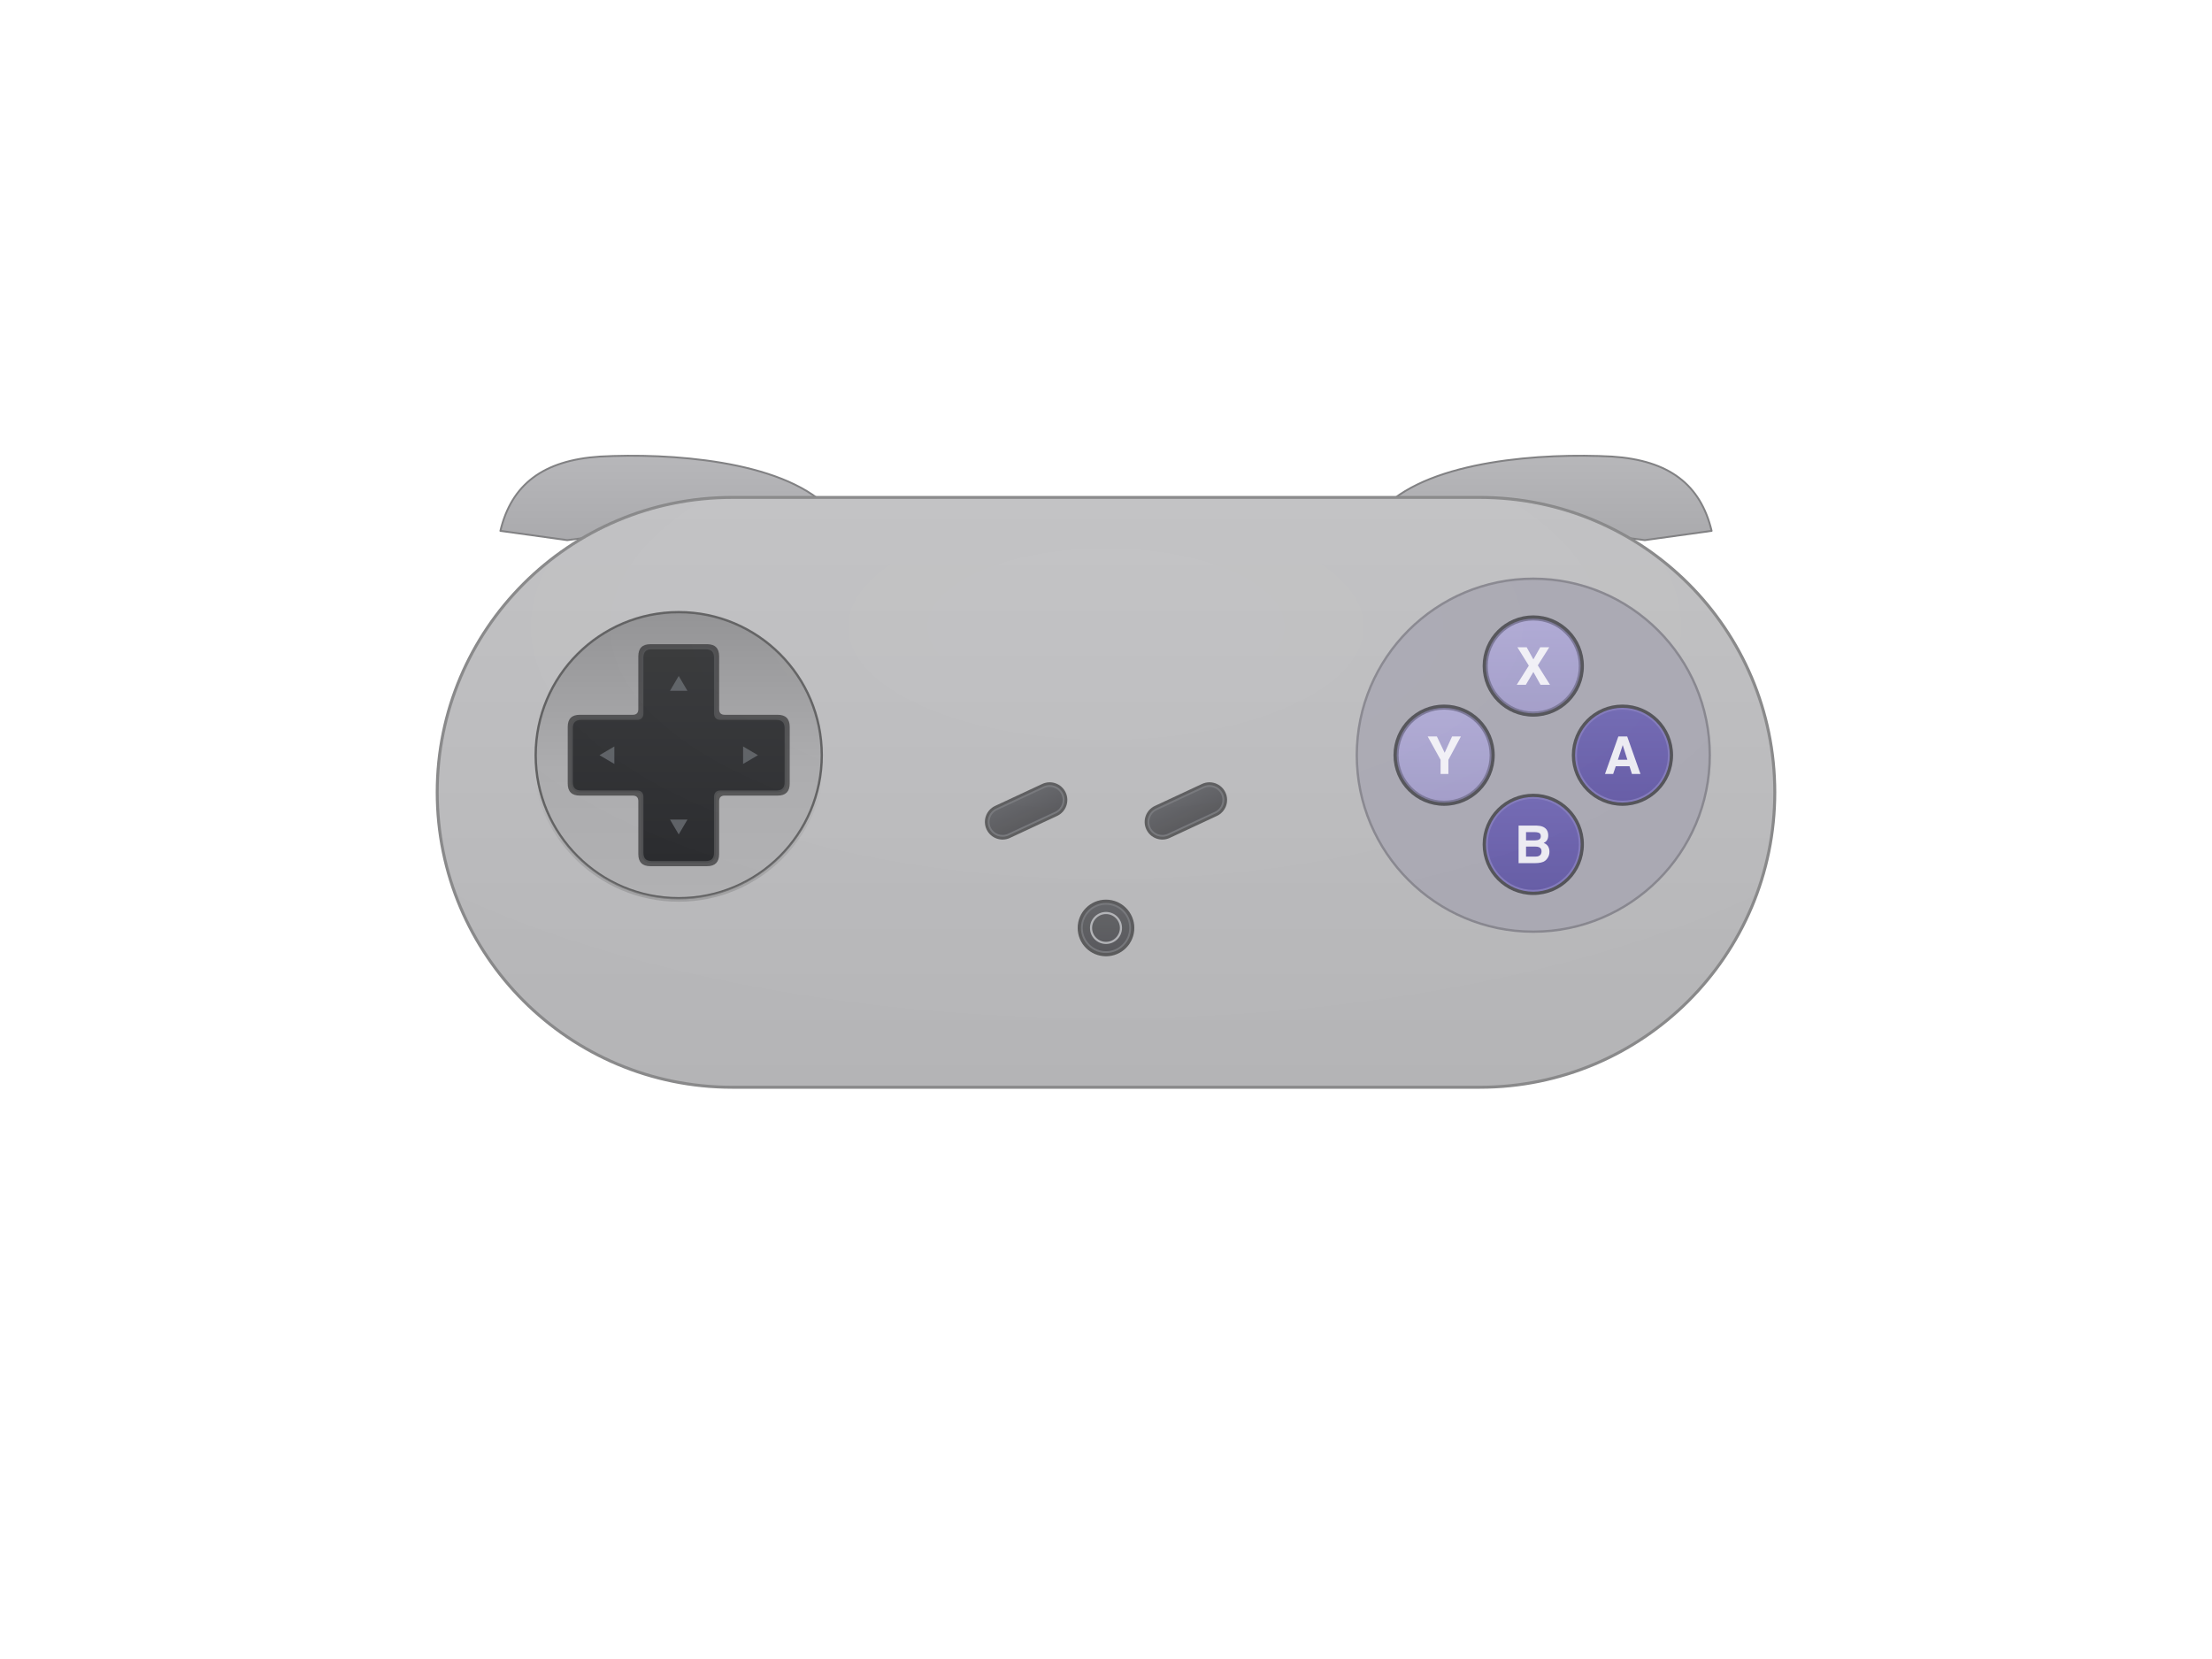
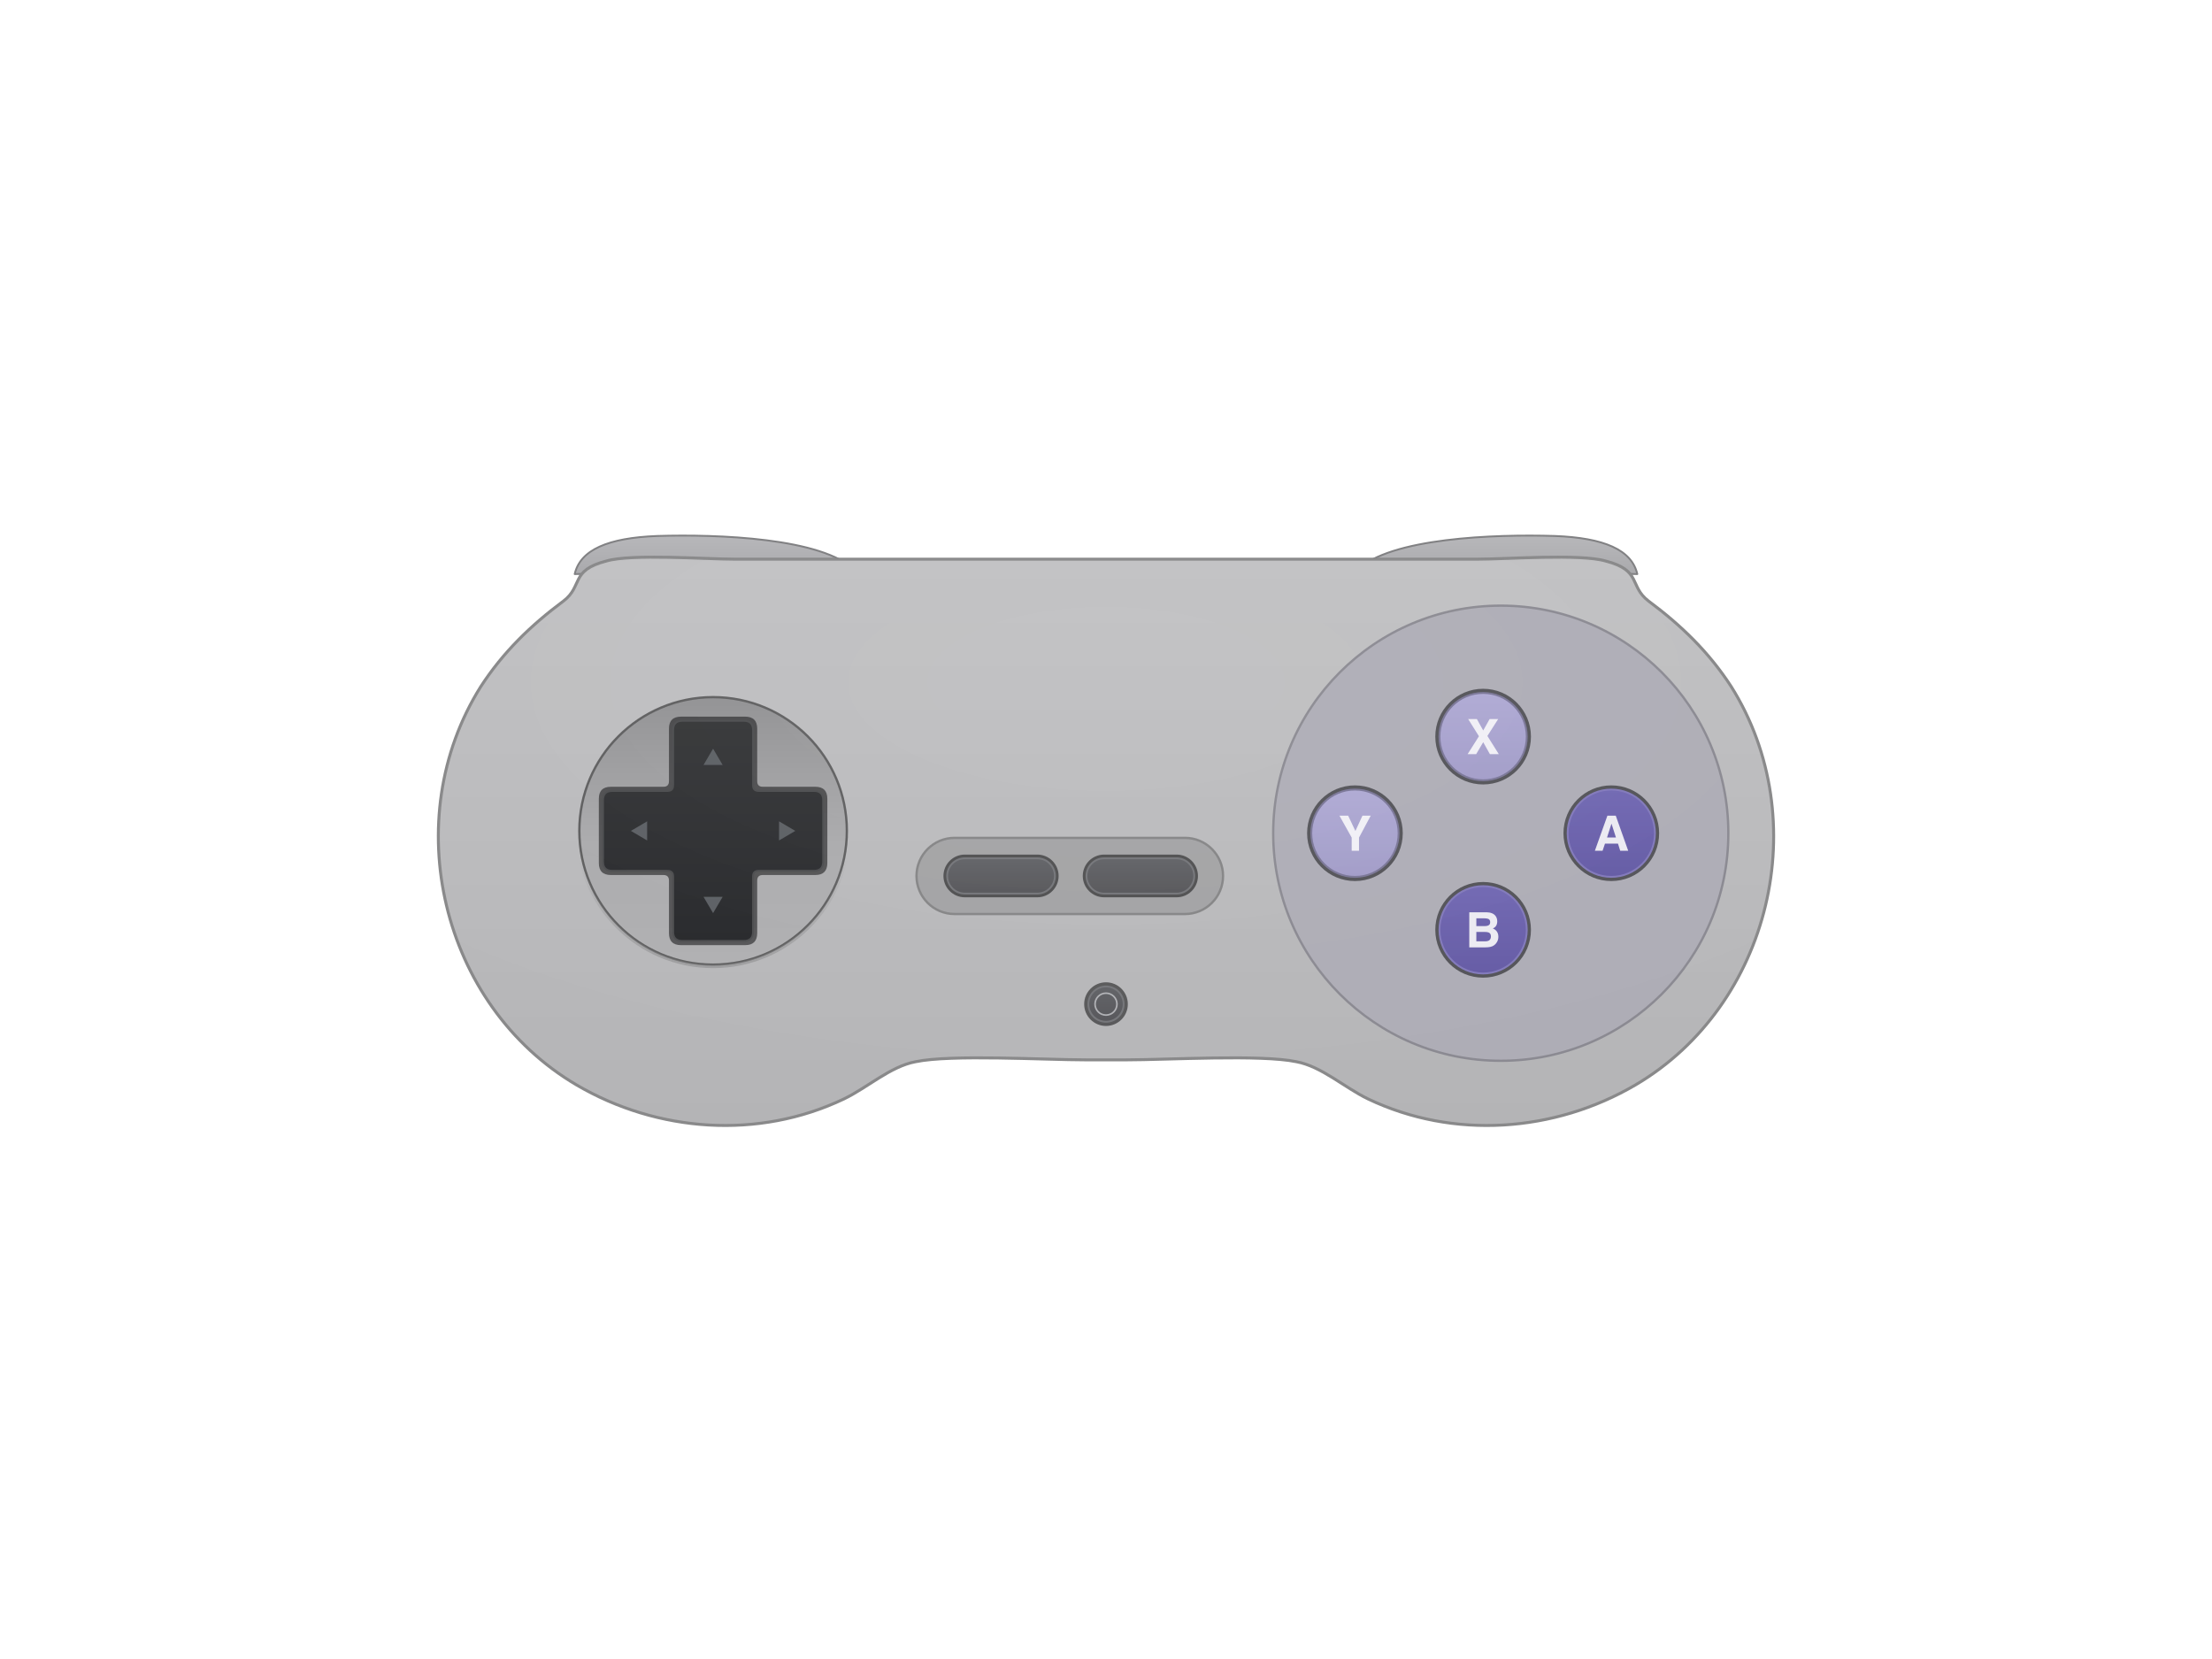
<svg xmlns="http://www.w3.org/2000/svg" version="1.2" baseProfile="tiny" width="2048" height="1536" viewBox="0 0 2048 1536">
  <defs>
    <linearGradient id="g0" x1="0" y1="0" x2="0" y2="1">
      <stop offset="0" stop-color="#b7b7ba" />
      <stop offset="1" stop-color="#aaaaad" />
    </linearGradient>
    <linearGradient id="g1" x1="0" y1="0" x2="0" y2="1">
      <stop offset="0" stop-color="#c1c1c3" />
      <stop offset="1" stop-color="#b4b4b6" />
    </linearGradient>
    <radialGradient id="g2" cx="0.5" cy="0.22" r="0.75">
      <stop offset="0" stop-color="#ffffff" stop-opacity="0.05" />
      <stop offset="1" stop-color="#ffffff" stop-opacity="0" />
    </radialGradient>
    <linearGradient id="g3" x1="0" y1="0" x2="0" y2="1">
      <stop offset="0" stop-color="#919193" />
      <stop offset="0.55" stop-color="#ababad" />
      <stop offset="1" stop-color="#b0b0b2" />
    </linearGradient>
    <linearGradient id="g4" x1="0" y1="0" x2="0" y2="1">
      <stop offset="0" stop-color="#89898a" stop-opacity="0" />
      <stop offset="0.6" stop-color="#89898a" stop-opacity="0" />
      <stop offset="1" stop-color="#89898a" stop-opacity="0.55" />
    </linearGradient>
    <linearGradient id="g5" x1="0" y1="0" x2="0" y2="1">
      <stop offset="0" stop-color="#353638" />
      <stop offset="1" stop-color="#28292c" />
    </linearGradient>
    <linearGradient id="g6" x1="0" y1="0" x2="0" y2="1">
      <stop offset="0" stop-color="#aea9d4" />
      <stop offset="1" stop-color="#a29cc8" />
    </linearGradient>
    <linearGradient id="g7" x1="0" y1="0" x2="0" y2="1">
      <stop offset="0" stop-color="#7168b2" />
      <stop offset="1" stop-color="#655ba5" />
    </linearGradient>
    <linearGradient id="g8" x1="0" y1="0" x2="0" y2="1">
      <stop offset="0" stop-color="#626367" />
      <stop offset="1" stop-color="#56565a" />
    </linearGradient>
  </defs>
  <g id="shoulders">
-     <g transform="translate(1024 733.6) scale(8.6)">
+     <g transform="translate(1024 768) scale(8.6)">
      <g id="control-lb">
-         <path d="M-30,-30.75C-35.1,-35.75 -47,-36.55 -54.48,-36.15C-60.6,-35.75 -64,-33.15 -65.2,-28.15L-58,-27.15Z" fill="url(#g0)" stroke="#818183" stroke-width="0.2" stroke-linejoin="round" />
+         <path d="M-27,-27.9C-30.55,-31.4 -41.8,-31.8 -48.31,-31.6C-53.64,-31.4 -56.6,-30.1 -57.2,-27.5Z" fill="url(#g0)" stroke="#818183" stroke-width="0.2" stroke-linejoin="round" />
      </g>
      <g id="control-rb">
-         <path d="M30,-30.75C35.1,-35.75 47,-36.55 54.48,-36.15C60.6,-35.75 64,-33.15 65.2,-28.15L58,-27.15Z" fill="url(#g0)" stroke="#818183" stroke-width="0.2" stroke-linejoin="round" />
+         <path d="M27,-27.9C30.55,-31.4 41.8,-31.8 48.31,-31.6C53.64,-31.4 56.6,-30.1 57.2,-27.5Z" fill="url(#g0)" stroke="#818183" stroke-width="0.2" stroke-linejoin="round" />
      </g>
    </g>
  </g>
  <g id="case">
-     <g transform="translate(1024 733.6) scale(8.6)">
-       <path d="M-40.25,-31.75H40.25A31.75,31.75 0 0 1 72,0V0A31.75,31.75 0 0 1 40.25,31.75H-40.25A31.75,31.75 0 0 1 -72,0V0A31.75,31.75 0 0 1 -40.25,-31.75Z" fill="url(#g1)" stroke="#89898a" stroke-width="0.32" stroke-linejoin="round" />
-       <path d="M27,-4A19,19 0 1 0 65,-4A19,19 0 1 0 27,-4Z" fill="#a9a8b2" stroke="#87868e" stroke-width="0.25" />
-       <path d="M-61.4,-4A15.4,15.4 0 1 0 -30.6,-4A15.4,15.4 0 1 0 -61.4,-4Z" fill="url(#g3)" stroke="#5f5f60" stroke-width="0.25" />
-       <path d="M-61.6,-4A15.6,15.6 0 1 0 -30.4,-4A15.6,15.6 0 1 0 -61.6,-4Z" fill="none" stroke="url(#g4)" stroke-width="0.35" />
+     <g transform="translate(1024 768) scale(8.6)">
+       <path d="M0,-29.1C13.3,-29.1 26.6,-29.1 39.9,-29.1C43.1,-29.1 51.1,-29.7 53.8,-28.9C57.7,-27.9 56.3,-26.2 58.4,-24.6C61.9,-22 64.9,-19.1 67.3,-15.4C76.3,-1.1 71.6,18.9 57,27.5C48.3,32.6 37.4,33.4 28.2,29C25.7,27.8 23.2,25.5 20.5,25C16.7,24.2 6.6,24.8 2.1,24.8C0.9,24.8 -0.2,24.8 0,24.8C0.2,24.8 -0.9,24.8 -2.1,24.8C-6.6,24.8 -16.7,24.2 -20.5,25C-23.2,25.5 -25.7,27.8 -28.2,29C-37.4,33.4 -48.3,32.6 -57,27.5C-71.6,18.9 -76.3,-1.1 -67.3,-15.4C-64.9,-19.1 -61.9,-22 -58.4,-24.6C-56.3,-26.2 -57.7,-27.9 -53.8,-28.9C-51.1,-29.7 -43.1,-29.1 -39.9,-29.1C-26.6,-29.1 -13.3,-29.1 0,-29.1Z" fill="url(#g1)" stroke="#89898a" stroke-width="0.32" stroke-linejoin="round" />
+       <path d="M18,0.4A24.5,24.5 0 1 0 67,0.4A24.5,24.5 0 1 0 18,0.4Z" fill="#aeadb6" stroke="#8b8a92" stroke-width="0.25" />
+       <path d="M-56.7,0.15A14.4,14.4 0 1 0 -27.9,0.15A14.4,14.4 0 1 0 -56.7,0.15Z" fill="url(#g3)" stroke="#5f5f60" stroke-width="0.25" />
+       <path d="M-56.9,0.15A14.6,14.6 0 1 0 -27.7,0.15A14.6,14.6 0 1 0 -56.9,0.15Z" fill="none" stroke="url(#g4)" stroke-width="0.35" />
+       <path d="M-16.3,0.9H8.5A4.1,4.1 0 0 1 12.6,5V5A4.1,4.1 0 0 1 8.5,9.1H-16.3A4.1,4.1 0 0 1 -20.4,5V5A4.1,4.1 0 0 1 -16.3,0.9Z" fill="#a3a3a5" stroke="#858586" stroke-width="0.25" />
    </g>
  </g>
  <g id="controls">
-     <g transform="translate(1024 733.6) scale(8.6)">
+     <g transform="translate(1024 768) scale(8.6)">
      <g id="control-dpad">
-         <path d="M-50.35,-14.65Q-50.35,-15.95 -49.05,-15.95L-42.95,-15.95Q-41.65,-15.95 -41.65,-14.65L-41.65,-8.95Q-41.65,-8.35 -41.05,-8.35L-35.35,-8.35Q-34.05,-8.35 -34.05,-7.05L-34.05,-0.95Q-34.05,0.35 -35.35,0.35L-41.05,0.35Q-41.65,0.35 -41.65,0.95L-41.65,6.65Q-41.65,7.95 -42.95,7.95L-49.05,7.95Q-50.35,7.95 -50.35,6.65L-50.35,0.95Q-50.35,0.35 -50.95,0.35L-56.65,0.35Q-57.95,0.35 -57.95,-0.95L-57.95,-7.05Q-57.95,-8.35 -56.65,-8.35L-50.95,-8.35Q-50.35,-8.35 -50.35,-8.95Z" fill="#0b0c0e" fill-opacity="0.55" />
-         <path d="M-49.9,-14.5Q-49.9,-15.5 -48.9,-15.5L-43.1,-15.5Q-42.1,-15.5 -42.1,-14.5L-42.1,-8.5Q-42.1,-7.9 -41.5,-7.9L-35.5,-7.9Q-34.5,-7.9 -34.5,-6.9L-34.5,-1.1Q-34.5,-0.1 -35.5,-0.1L-41.5,-0.1Q-42.1,-0.1 -42.1,0.5L-42.1,6.5Q-42.1,7.5 -43.1,7.5L-48.9,7.5Q-49.9,7.5 -49.9,6.5L-49.9,0.5Q-49.9,-0.1 -50.5,-0.1L-56.5,-0.1Q-57.5,-0.1 -57.5,-1.1L-57.5,-6.9Q-57.5,-7.9 -56.5,-7.9L-50.5,-7.9Q-49.9,-7.9 -49.9,-8.5Z" fill="url(#g5)" stroke="#4c4d4f" stroke-width="0.2" stroke-linejoin="round" />
+         <path d="M-47.05,-10.85Q-47.05,-12.15 -45.75,-12.15L-38.85,-12.15Q-37.55,-12.15 -37.55,-10.85L-37.55,-5.2Q-37.55,-4.6 -36.95,-4.6L-31.3,-4.6Q-30,-4.6 -30,-3.3L-30,3.6Q-30,4.9 -31.3,4.9L-36.95,4.9Q-37.55,4.9 -37.55,5.5L-37.55,11.15Q-37.55,12.45 -38.85,12.45L-45.75,12.45Q-47.05,12.45 -47.05,11.15L-47.05,5.5Q-47.05,4.9 -47.65,4.9L-53.3,4.9Q-54.6,4.9 -54.6,3.6L-54.6,-3.3Q-54.6,-4.6 -53.3,-4.6L-47.65,-4.6Q-47.05,-4.6 -47.05,-5.2Z" fill="#0b0c0e" fill-opacity="0.55" />
+         <path d="M-46.6,-10.7Q-46.6,-11.7 -45.6,-11.7L-39,-11.7Q-38,-11.7 -38,-10.7L-38,-4.75Q-38,-4.15 -37.4,-4.15L-31.45,-4.15Q-30.45,-4.15 -30.45,-3.15L-30.45,3.45Q-30.45,4.45 -31.45,4.45L-37.4,4.45Q-38,4.45 -38,5.05L-38,11Q-38,12 -39,12L-45.6,12Q-46.6,12 -46.6,11L-46.6,5.05Q-46.6,4.45 -47.2,4.45L-53.15,4.45Q-54.15,4.45 -54.15,3.45L-54.15,-3.15Q-54.15,-4.15 -53.15,-4.15L-47.2,-4.15Q-46.6,-4.15 -46.6,-4.75Z" fill="url(#g5)" stroke="#4c4d4f" stroke-width="0.2" stroke-linejoin="round" />
      </g>
      <g id="control-north">
-         <path d="M40.55,-13.6A5.45,5.45 0 1 0 51.45,-13.6A5.45,5.45 0 1 0 40.55,-13.6Z" fill="#0b0c0e" fill-opacity="0.55" />
-         <path d="M41,-13.6A5,5 0 1 0 51,-13.6A5,5 0 1 0 41,-13.6Z" fill="url(#g6)" stroke="#7a7697" stroke-width="0.2" />
+         <path d="M35.45,-10A5.15,5.15 0 1 0 45.75,-10A5.15,5.15 0 1 0 35.45,-10Z" fill="#0b0c0e" fill-opacity="0.55" />
+         <path d="M35.9,-10A4.7,4.7 0 1 0 45.3,-10A4.7,4.7 0 1 0 35.9,-10Z" fill="url(#g6)" stroke="#7a7697" stroke-width="0.2" />
      </g>
      <g id="control-west">
-         <path d="M30.95,-4A5.45,5.45 0 1 0 41.85,-4A5.45,5.45 0 1 0 30.95,-4Z" fill="#0b0c0e" fill-opacity="0.55" />
-         <path d="M31.4,-4A5,5 0 1 0 41.4,-4A5,5 0 1 0 31.4,-4Z" fill="url(#g6)" stroke="#7a7697" stroke-width="0.2" />
+         <path d="M21.65,0.4A5.15,5.15 0 1 0 31.95,0.4A5.15,5.15 0 1 0 21.65,0.4Z" fill="#0b0c0e" fill-opacity="0.55" />
+         <path d="M22.1,0.4A4.7,4.7 0 1 0 31.5,0.4A4.7,4.7 0 1 0 22.1,0.4Z" fill="url(#g6)" stroke="#7a7697" stroke-width="0.2" />
      </g>
      <g id="control-east">
-         <path d="M50.15,-4A5.45,5.45 0 1 0 61.05,-4A5.45,5.45 0 1 0 50.15,-4Z" fill="#0b0c0e" fill-opacity="0.55" />
-         <path d="M50.6,-4A5,5 0 1 0 60.6,-4A5,5 0 1 0 50.6,-4Z" fill="url(#g7)" stroke="#8279bb" stroke-width="0.2" />
+         <path d="M49.25,0.4A5.15,5.15 0 1 0 59.55,0.4A5.15,5.15 0 1 0 49.25,0.4Z" fill="#0b0c0e" fill-opacity="0.55" />
+         <path d="M49.7,0.4A4.7,4.7 0 1 0 59.1,0.4A4.7,4.7 0 1 0 49.7,0.4Z" fill="url(#g7)" stroke="#8279bb" stroke-width="0.2" />
      </g>
      <g id="control-south">
-         <path d="M40.55,5.6A5.45,5.45 0 1 0 51.45,5.6A5.45,5.45 0 1 0 40.55,5.6Z" fill="#0b0c0e" fill-opacity="0.55" />
-         <path d="M41,5.6A5,5 0 1 0 51,5.6A5,5 0 1 0 41,5.6Z" fill="url(#g7)" stroke="#8279bb" stroke-width="0.2" />
+         <path d="M35.45,10.8A5.15,5.15 0 1 0 45.75,10.8A5.15,5.15 0 1 0 35.45,10.8Z" fill="#0b0c0e" fill-opacity="0.55" />
+         <path d="M35.9,10.8A4.7,4.7 0 1 0 45.3,10.8A4.7,4.7 0 1 0 35.9,10.8Z" fill="url(#g7)" stroke="#8279bb" stroke-width="0.2" />
      </g>
      <g id="control-view">
-         <g transform="rotate(-25 -8.6 2)">
-           <path d="M-11.4,0.1H-5.8A1.9,1.9 0 0 1 -3.9,2V2A1.9,1.9 0 0 1 -5.8,3.9H-11.4A1.9,1.9 0 0 1 -13.3,2V2A1.9,1.9 0 0 1 -11.4,0.1Z" fill="#0b0c0e" fill-opacity="0.55" />
-           <path d="M-11.4,0.5H-5.8A1.5,1.5 0 0 1 -4.3,2V2A1.5,1.5 0 0 1 -5.8,3.5H-11.4A1.5,1.5 0 0 1 -12.9,2V2A1.5,1.5 0 0 1 -11.4,0.5Z" fill="url(#g8)" stroke="#747579" stroke-width="0.2" stroke-linejoin="round" />
-         </g>
+         <path d="M-15.2,2.7H-7.4A2.3,2.3 0 0 1 -5.1,5V5A2.3,2.3 0 0 1 -7.4,7.3H-15.2A2.3,2.3 0 0 1 -17.5,5V5A2.3,2.3 0 0 1 -15.2,2.7Z" fill="#0b0c0e" fill-opacity="0.55" />
+         <path d="M-15.2,3.1H-7.4A1.9,1.9 0 0 1 -5.5,5V5A1.9,1.9 0 0 1 -7.4,6.9H-15.2A1.9,1.9 0 0 1 -17.1,5V5A1.9,1.9 0 0 1 -15.2,3.1Z" fill="url(#g8)" stroke="#747579" stroke-width="0.2" stroke-linejoin="round" />
      </g>
      <g id="control-menu">
-         <g transform="rotate(-25 8.6 2)">
-           <path d="M5.8,0.1H11.4A1.9,1.9 0 0 1 13.3,2V2A1.9,1.9 0 0 1 11.4,3.9H5.8A1.9,1.9 0 0 1 3.9,2V2A1.9,1.9 0 0 1 5.8,0.1Z" fill="#0b0c0e" fill-opacity="0.55" />
-           <path d="M5.8,0.5H11.4A1.5,1.5 0 0 1 12.9,2V2A1.5,1.5 0 0 1 11.4,3.5H5.8A1.5,1.5 0 0 1 4.3,2V2A1.5,1.5 0 0 1 5.8,0.5Z" fill="url(#g8)" stroke="#747579" stroke-width="0.2" stroke-linejoin="round" />
-         </g>
+         <path d="M-0.2,2.7H7.6A2.3,2.3 0 0 1 9.9,5V5A2.3,2.3 0 0 1 7.6,7.3H-0.2A2.3,2.3 0 0 1 -2.5,5V5A2.3,2.3 0 0 1 -0.2,2.7Z" fill="#0b0c0e" fill-opacity="0.55" />
+         <path d="M-0.2,3.1H7.6A1.9,1.9 0 0 1 9.5,5V5A1.9,1.9 0 0 1 7.6,6.9H-0.2A1.9,1.9 0 0 1 -2.1,5V5A1.9,1.9 0 0 1 -0.2,3.1Z" fill="url(#g8)" stroke="#747579" stroke-width="0.2" stroke-linejoin="round" />
      </g>
      <g id="control-guide">
-         <path d="M-3.05,14.6A3.05,3.05 0 1 0 3.05,14.6A3.05,3.05 0 1 0 -3.05,14.6Z" fill="#0b0c0e" fill-opacity="0.55" />
-         <path d="M-2.6,14.6A2.6,2.6 0 1 0 2.6,14.6A2.6,2.6 0 1 0 -2.6,14.6Z" fill="url(#g8)" stroke="#747579" stroke-width="0.2" />
+         <path d="M-2.35,18.8A2.35,2.35 0 1 0 2.35,18.8A2.35,2.35 0 1 0 -2.35,18.8Z" fill="#0b0c0e" fill-opacity="0.55" />
+         <path d="M-1.9,18.8A1.9,1.9 0 1 0 1.9,18.8A1.9,1.9 0 1 0 -1.9,18.8Z" fill="url(#g8)" stroke="#747579" stroke-width="0.2" />
      </g>
    </g>
  </g>
  <g id="highlights">
-     <g transform="translate(1024 733.6) scale(8.6)">
-       <path d="M-40.25,-31.75H40.25A31.75,31.75 0 0 1 72,0V0A31.75,31.75 0 0 1 40.25,31.75H-40.25A31.75,31.75 0 0 1 -72,0V0A31.75,31.75 0 0 1 -40.25,-31.75Z" fill="url(#g2)" />
+     <g transform="translate(1024 768) scale(8.6)">
+       <path d="M0,-29.1C13.3,-29.1 26.6,-29.1 39.9,-29.1C43.1,-29.1 51.1,-29.7 53.8,-28.9C57.7,-27.9 56.3,-26.2 58.4,-24.6C61.9,-22 64.9,-19.1 67.3,-15.4C76.3,-1.1 71.6,18.9 57,27.5C48.3,32.6 37.4,33.4 28.2,29C25.7,27.8 23.2,25.5 20.5,25C16.7,24.2 6.6,24.8 2.1,24.8C0.9,24.8 -0.2,24.8 0,24.8C0.2,24.8 -0.9,24.8 -2.1,24.8C-6.6,24.8 -16.7,24.2 -20.5,25C-23.2,25.5 -25.7,27.8 -28.2,29C-37.4,33.4 -48.3,32.6 -57,27.5C-71.6,18.9 -76.3,-1.1 -67.3,-15.4C-64.9,-19.1 -61.9,-22 -58.4,-24.6C-56.3,-26.2 -57.7,-27.9 -53.8,-28.9C-51.1,-29.7 -43.1,-29.1 -39.9,-29.1C-26.6,-29.1 -13.3,-29.1 0,-29.1Z" fill="url(#g2)" />
    </g>
  </g>
  <g id="legends">
-     <g transform="translate(1024 733.6) scale(8.6)">
+     <g transform="translate(1024 768) scale(8.6)">
      <g id="legend-dpad">
-         <path d="M-46,-12.53L-45.06,-10.93L-46.94,-10.93Z" fill="#6c6f74" fill-opacity="0.8" />
-         <path d="M-46,4.53L-46.94,2.93L-45.06,2.93Z" fill="#6c6f74" fill-opacity="0.8" />
-         <path d="M-54.53,-4L-52.93,-4.94L-52.93,-3.06Z" fill="#6c6f74" fill-opacity="0.8" />
-         <path d="M-37.47,-4L-39.07,-3.06L-39.07,-4.94Z" fill="#6c6f74" fill-opacity="0.8" />
+         <path d="M-42.3,-8.7L-41.27,-6.95L-43.33,-6.95Z" fill="#6c6f74" fill-opacity="0.8" />
+         <path d="M-42.3,9L-43.33,7.25L-41.27,7.25Z" fill="#6c6f74" fill-opacity="0.8" />
+         <path d="M-51.15,0.15L-49.4,-0.88L-49.4,1.18Z" fill="#6c6f74" fill-opacity="0.8" />
+         <path d="M-33.45,0.15L-35.2,1.18L-35.2,-0.88Z" fill="#6c6f74" fill-opacity="0.8" />
      </g>
      <g id="legend-north">
-         <path d="M47.8 -11.58H46.78L46.01 -12.96L45.2 -11.58H44.22L45.52 -13.64L44.29 -15.62H45.29L46.01 -14.31L46.75 -15.62H47.72L46.49 -13.67Z" fill="#f1f0f6" />
+         <path d="M42.29 -8.11H41.33L40.61 -9.4L39.85 -8.11H38.93L40.15 -10.04L38.99 -11.89H39.93L40.61 -10.66L41.3 -11.89H42.22L41.06 -10.07Z" fill="#f1f0f6" />
      </g>
      <g id="legend-west">
-         <path d="M38.21 -6.02 36.86 -3.5V-1.98H36.02V-3.5L34.63 -6.02H35.62L36.46 -4.26L37.26 -6.02Z" fill="#f1f0f6" />
+         <path d="M28.5 -1.49 27.24 0.87V2.29H26.45V0.87L25.13 -1.49H26.07L26.85 0.16L27.61 -1.49Z" fill="#f1f0f6" />
      </g>
      <g id="legend-east">
-         <path d="M56.36 -2.81H54.88L54.6 -1.98H53.72L55.16 -6.02H56.11L57.54 -1.98H56.62ZM56.13 -3.51 55.63 -5.09 55.11 -3.51Z" fill="#ecebf2" />
+         <path d="M55.12 1.52H53.72L53.46 2.29H52.63L53.98 -1.49H54.88L56.22 2.29H55.36ZM54.9 0.86 54.42 -0.63 53.94 0.86Z" fill="#ecebf2" />
      </g>
      <g id="legend-south">
-         <path d="M46.24 7.62H44.42V3.58H46.38Q47.12 3.6 47.43 4.01Q47.61 4.27 47.61 4.63Q47.61 5 47.43 5.22Q47.32 5.35 47.12 5.45Q47.43 5.56 47.59 5.81Q47.74 6.05 47.74 6.4Q47.74 6.76 47.56 7.04Q47.45 7.23 47.28 7.36Q47.08 7.51 46.82 7.56Q46.55 7.62 46.24 7.62ZM46.23 5.84H45.22V6.92H46.21Q46.48 6.92 46.62 6.84Q46.89 6.71 46.89 6.34Q46.89 6.03 46.63 5.91Q46.49 5.84 46.23 5.84ZM46.64 5.07Q46.81 4.97 46.81 4.72Q46.81 4.44 46.59 4.35Q46.4 4.28 46.11 4.28H45.22V5.17H46.21Q46.48 5.17 46.64 5.07Z" fill="#ecebf2" />
+         <path d="M40.83 12.69H39.11V8.91H40.95Q41.65 8.92 41.94 9.31Q42.12 9.55 42.12 9.89Q42.12 10.23 41.94 10.45Q41.84 10.56 41.65 10.66Q41.94 10.77 42.09 11Q42.24 11.22 42.24 11.55Q42.24 11.89 42.07 12.15Q41.96 12.33 41.8 12.45Q41.62 12.59 41.37 12.64Q41.12 12.69 40.83 12.69ZM40.81 11.03H39.87V12.04H40.8Q41.05 12.04 41.19 11.97Q41.44 11.85 41.44 11.5Q41.44 11.2 41.2 11.09Q41.06 11.03 40.81 11.03ZM41.21 10.3Q41.36 10.21 41.36 9.97Q41.36 9.71 41.15 9.62Q40.98 9.56 40.7 9.56H39.87V10.4H40.8Q41.05 10.4 41.21 10.3Z" fill="#ecebf2" />
      </g>
      <g id="legend-guide">
-         <path d="M-1.61,14.6A1.61,1.61 0 1 0 1.61,14.6A1.61,1.61 0 1 0 -1.61,14.6Z" fill="none" stroke="#c6c8cc" stroke-width="0.23" stroke-linecap="round" stroke-linejoin="round" stroke-opacity="0.8" />
+         <path d="M-1.18,18.8A1.18,1.18 0 1 0 1.18,18.8A1.18,1.18 0 1 0 -1.18,18.8Z" fill="none" stroke="#c6c8cc" stroke-width="0.17" stroke-linecap="round" stroke-linejoin="round" stroke-opacity="0.8" />
      </g>
    </g>
  </g>
</svg>
